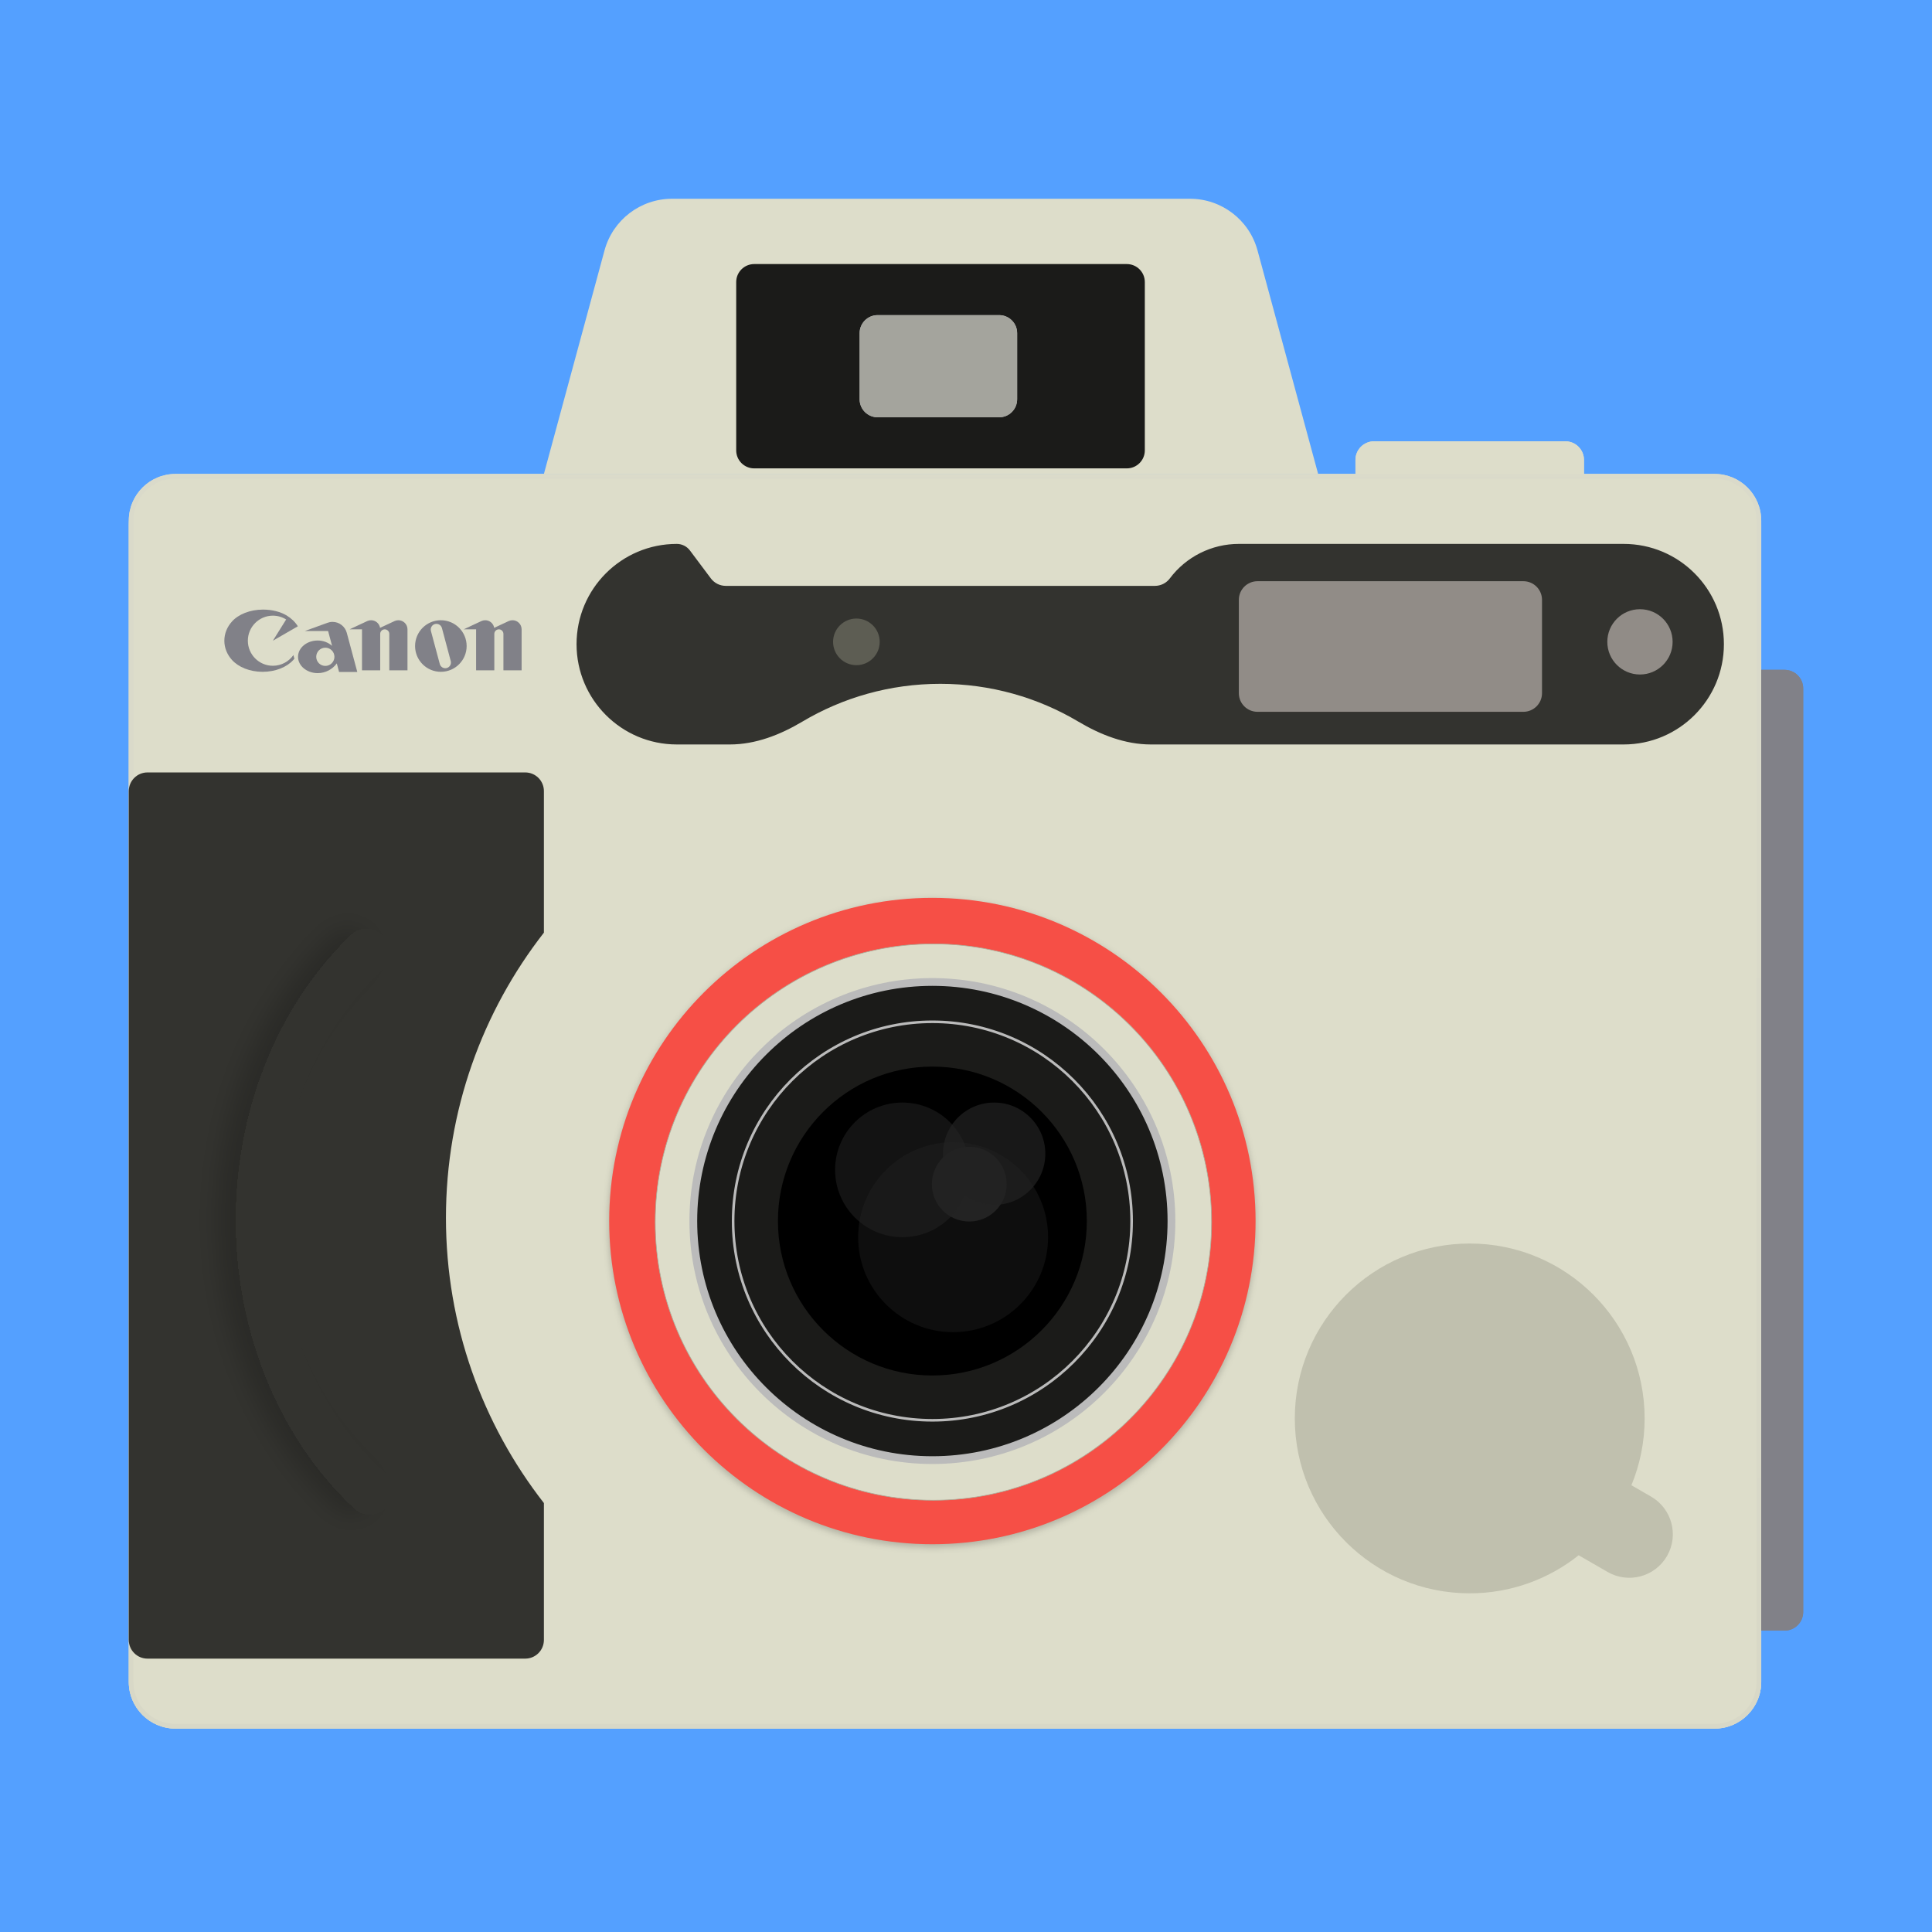
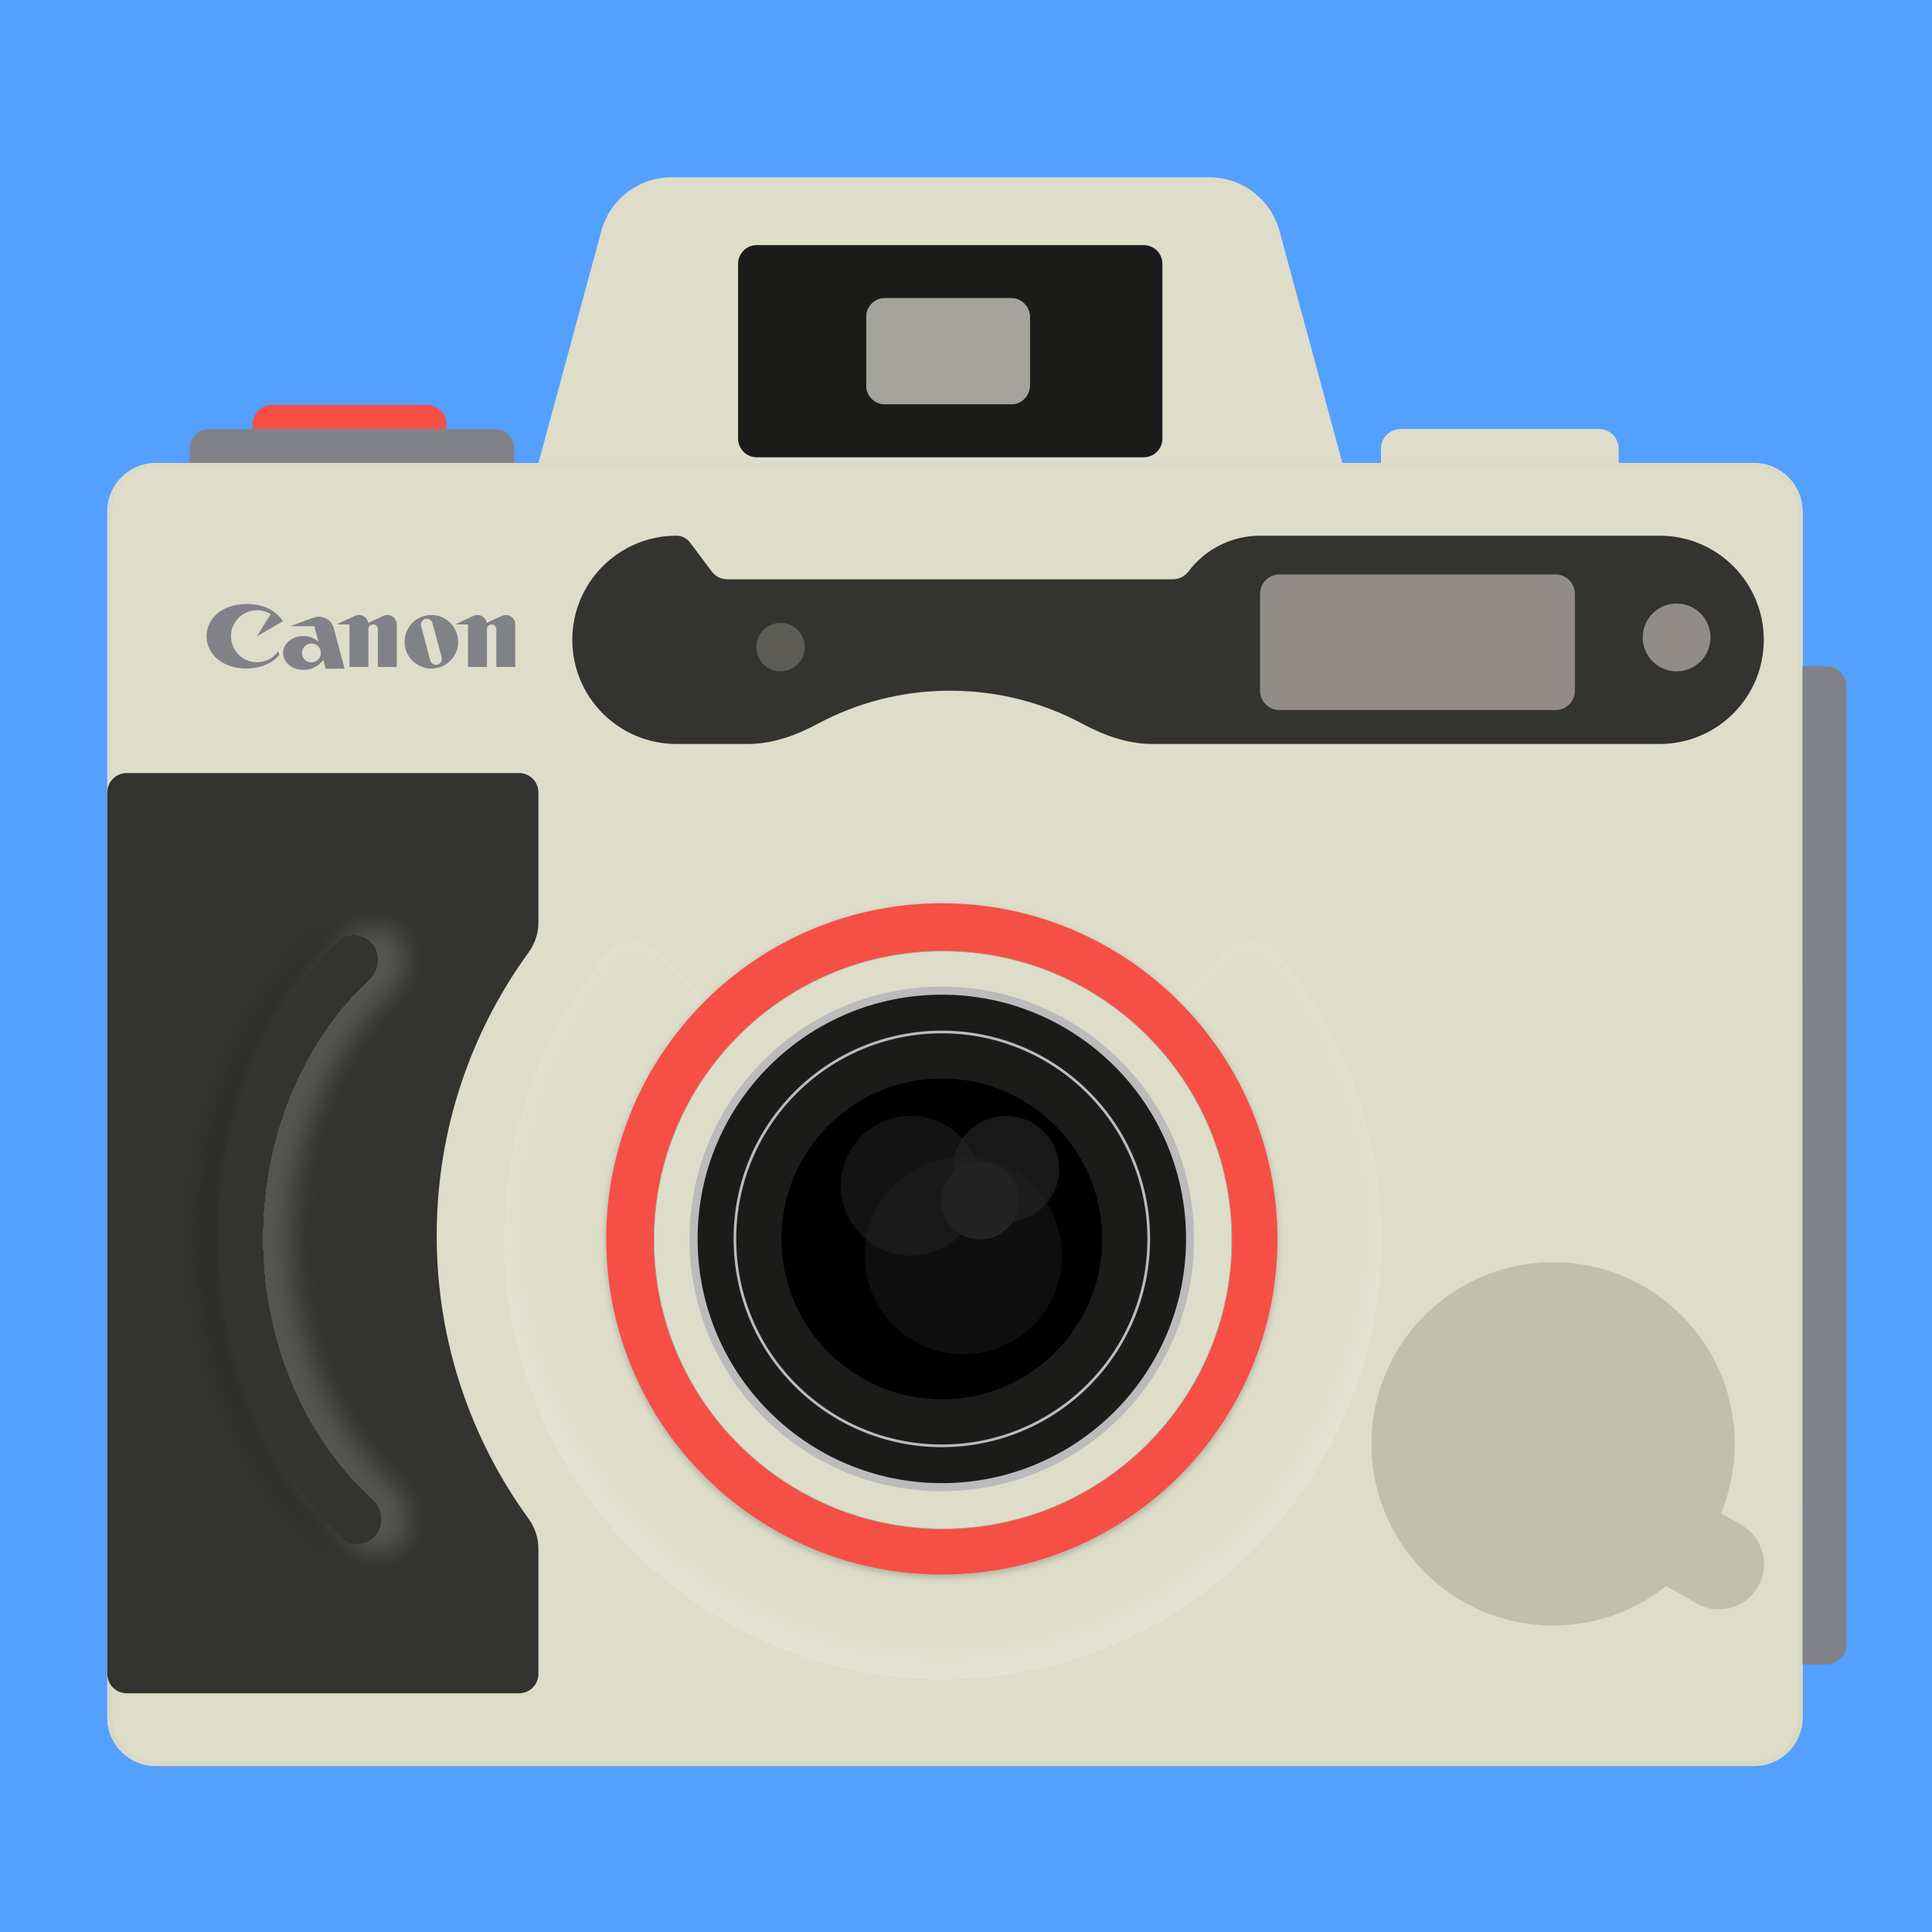
<svg xmlns="http://www.w3.org/2000/svg" width="90" height="90" viewBox="0 0 90 90" fill="none">
  <rect width="90" height="90" fill="#54A0FF" />
-   <rect x="63.142" y="20.557" width="10.646" height="3.259" rx="0.869" fill="#DDDDCA" />
-   <path fill-rule="evenodd" clip-rule="evenodd" d="M31.306 9.259C29.835 9.259 28.546 10.245 28.161 11.665L25.337 22.078H61.404L58.58 11.665C58.195 10.245 56.906 9.259 55.435 9.259H31.306ZM8.173 22.295C6.973 22.295 6 23.268 6 24.468V78.351C6 79.551 6.973 80.524 8.173 80.524H79.872C81.072 80.524 82.045 79.551 82.045 78.351V24.468C82.045 23.268 81.072 22.295 79.872 22.295H36.154H8.173Z" fill="#DDDDCA" />
-   <path d="M12.712 31.014C12.068 31.014 11.546 30.492 11.546 29.847C11.546 29.203 12.068 28.68 12.712 28.68C12.939 28.68 13.151 28.745 13.33 28.858L12.712 29.847L13.875 29.175C13.749 28.973 13.567 28.8 13.348 28.668C13.069 28.501 12.681 28.397 12.253 28.397C11.641 28.397 11.104 28.62 10.805 28.953C10.583 29.2 10.451 29.51 10.451 29.847C10.451 30.185 10.583 30.495 10.805 30.741C11.105 31.075 11.633 31.296 12.235 31.296C12.837 31.296 13.366 31.075 13.666 30.741C13.682 30.723 13.698 30.704 13.713 30.685L13.668 30.515C13.457 30.817 13.107 31.014 12.712 31.014" fill="#818188" />
-   <path d="M16.644 31.304L16.155 29.481C16.077 29.187 15.809 28.97 15.49 28.97C15.407 28.97 15.328 28.985 15.255 29.012L14.204 29.394H15.284L15.469 30.085C15.29 29.93 15.057 29.837 14.801 29.837C14.294 29.837 13.883 30.177 13.883 30.597C13.883 31.016 14.294 31.357 14.801 31.357C15.166 31.357 15.489 31.178 15.689 30.903L15.796 31.304H16.644V31.304ZM15.155 31.021C14.921 31.021 14.731 30.831 14.731 30.597C14.731 30.362 14.921 30.172 15.155 30.172C15.389 30.172 15.579 30.362 15.579 30.597C15.579 30.831 15.389 31.021 15.155 31.021Z" fill="#818188" />
-   <path d="M18.558 28.893C18.494 28.893 18.434 28.907 18.38 28.932L17.705 29.247C17.672 29.046 17.497 28.893 17.287 28.893C17.223 28.893 17.162 28.907 17.108 28.932L16.284 29.317H16.863V31.226H17.711V29.529C17.711 29.412 17.805 29.317 17.923 29.317C18.04 29.317 18.135 29.412 18.135 29.529V31.226H18.982V29.317C18.982 29.082 18.792 28.893 18.558 28.893" fill="#818188" />
-   <path d="M21.738 30.095C21.738 30.758 21.2 31.296 20.537 31.296C19.873 31.296 19.336 30.758 19.336 30.095C19.336 29.431 19.873 28.893 20.537 28.893C21.2 28.893 21.738 29.431 21.738 30.095V30.095ZM20.587 29.258C20.549 29.116 20.404 29.032 20.262 29.07C20.121 29.108 20.037 29.253 20.075 29.395L20.487 30.932C20.525 31.073 20.67 31.157 20.811 31.12C20.952 31.081 21.036 30.936 20.998 30.795L20.587 29.258V29.258Z" fill="#818188" />
-   <path d="M23.875 28.893C23.811 28.893 23.75 28.907 23.695 28.932L23.021 29.247C22.988 29.046 22.813 28.893 22.603 28.893C22.539 28.893 22.478 28.907 22.424 28.932L21.6 29.317H22.179V31.226H23.027V29.529C23.027 29.412 23.122 29.317 23.239 29.317C23.356 29.317 23.451 29.412 23.451 29.529V31.226H24.299V29.317C24.299 29.082 24.109 28.893 23.875 28.893" fill="#818188" />
-   <path fill-rule="evenodd" clip-rule="evenodd" d="M25.337 43.447V36.852C25.337 36.372 24.948 35.983 24.468 35.983H6.869C6.389 35.983 6 36.372 6 36.852V76.395C6 76.876 6.389 77.265 6.869 77.265H24.468C24.948 77.265 25.337 76.876 25.337 76.395V70.018C22.478 66.352 20.774 61.741 20.774 56.733C20.774 51.724 22.478 47.113 25.337 43.447Z" fill="#33332F" />
-   <path d="M18.127 70.008C17.797 70.585 17.03 70.736 16.543 70.283C14.987 68.838 13.695 67.034 12.75 64.978C11.616 62.514 11.015 59.763 10.998 56.965C10.98 54.166 11.548 51.406 12.651 48.923C13.572 46.85 14.842 45.024 16.381 43.552C16.861 43.093 17.629 43.233 17.967 43.804V43.804C18.241 44.269 18.13 44.86 17.736 45.228C16.354 46.521 15.214 48.14 14.395 49.984C13.44 52.134 12.948 54.525 12.963 56.948C12.978 59.371 13.499 61.754 14.481 63.888C15.322 65.716 16.479 67.314 17.875 68.583C18.276 68.946 18.396 69.538 18.127 70.008V70.008Z" fill="#252522" />
-   <path d="M82.045 31.203H83.131C83.611 31.203 84 31.592 84 32.072V75.092C84 75.572 83.611 75.961 83.131 75.961H82.045V31.203Z" fill="#818188" />
-   <path fill-rule="evenodd" clip-rule="evenodd" d="M75.997 69.188C76.394 68.229 76.613 67.178 76.613 66.075C76.613 61.575 72.965 57.928 68.465 57.928C63.965 57.928 60.317 61.575 60.317 66.075C60.317 70.575 63.965 74.223 68.465 74.223C70.384 74.223 72.148 73.559 73.54 72.45L74.888 73.228C75.857 73.787 77.096 73.455 77.656 72.486C78.215 71.517 77.883 70.277 76.914 69.718L75.997 69.188Z" fill="#D3D3C0" />
-   <path d="M63.142 21.426C63.142 20.946 63.531 20.557 64.011 20.557H72.919C73.399 20.557 73.788 20.946 73.788 21.426V22.187H63.142V21.426Z" fill="#DDDDCA" />
-   <mask id="path-13-inside-1_2380_6206" fill="white">
-     <path d="M6 24.251C6 23.051 6.973 22.078 8.173 22.078H36.154H79.872C81.072 22.078 82.045 23.051 82.045 24.251V78.351C82.045 79.551 81.072 80.524 79.872 80.524H8.173C6.973 80.524 6 79.551 6 78.351V24.251Z" />
+   <rect x="64.34" y="19.992" width="11.056" height="3.384" rx="0.903" fill="#DDDDCA" />
+   <path fill-rule="evenodd" clip-rule="evenodd" d="M31.28 8.259C29.752 8.259 28.413 9.283 28.013 10.758L25.081 21.571H62.535L59.602 10.758C59.202 9.283 57.864 8.259 56.336 8.259H31.28ZM7.256 21.797C6.01 21.797 5 22.807 5 24.053V80.008C5 81.254 6.01 82.265 7.256 82.265H81.713C82.959 82.265 83.969 81.254 83.969 80.008V24.053C83.969 22.807 82.959 21.797 81.713 21.797H36.314H7.256Z" fill="#DDDDCA" />
+   <path d="M11.97 30.851C11.302 30.851 10.76 30.308 10.76 29.639C10.76 28.97 11.302 28.427 11.97 28.427C12.206 28.427 12.426 28.495 12.612 28.611L11.97 29.639L13.178 28.941C13.047 28.732 12.858 28.551 12.631 28.414C12.341 28.241 11.938 28.134 11.493 28.134C10.858 28.134 10.3 28.365 9.989 28.711C9.759 28.967 9.622 29.289 9.622 29.639C9.622 29.989 9.759 30.312 9.989 30.568C10.301 30.914 10.85 31.144 11.475 31.144C12.1 31.144 12.649 30.914 12.961 30.568C12.978 30.549 12.994 30.529 13.01 30.509L12.963 30.333C12.744 30.646 12.381 30.851 11.97 30.851" fill="#818188" />
+   <path d="M16.053 31.152L15.546 29.259C15.465 28.953 15.187 28.728 14.855 28.728C14.769 28.728 14.687 28.744 14.611 28.772L13.519 29.169H14.642L14.833 29.886C14.647 29.726 14.405 29.628 14.14 29.628C13.613 29.628 13.186 29.981 13.186 30.417C13.186 30.853 13.613 31.207 14.14 31.207C14.519 31.207 14.854 31.021 15.061 30.736L15.173 31.152H16.053V31.152ZM14.507 30.858C14.264 30.858 14.067 30.661 14.067 30.417C14.067 30.174 14.264 29.977 14.507 29.977C14.75 29.977 14.947 30.174 14.947 30.417C14.947 30.661 14.75 30.858 14.507 30.858Z" fill="#818188" />
+   <path d="M18.041 28.648C17.975 28.648 17.912 28.663 17.856 28.689L17.155 29.016C17.12 28.807 16.939 28.648 16.721 28.648C16.655 28.648 16.591 28.663 16.535 28.689L15.679 29.088H16.281V31.071H17.161V29.309C17.161 29.187 17.259 29.088 17.381 29.088C17.503 29.088 17.602 29.187 17.602 29.309V31.071H18.482V29.088C18.482 28.845 18.284 28.648 18.041 28.648" fill="#818188" />
+   <path d="M21.343 29.896C21.343 30.585 20.784 31.144 20.096 31.144C19.407 31.144 18.848 30.585 18.848 29.896C18.848 29.207 19.407 28.648 20.096 28.648C20.784 28.648 21.343 29.207 21.343 29.896V29.896ZM20.148 29.027C20.108 28.88 19.957 28.793 19.811 28.832C19.664 28.872 19.577 29.023 19.616 29.169L20.044 30.765C20.083 30.912 20.234 30.999 20.381 30.96C20.527 30.921 20.614 30.77 20.575 30.623L20.148 29.027V29.027Z" fill="#818188" />
+   <path d="M23.563 28.648C23.496 28.648 23.433 28.663 23.376 28.689L22.676 29.016C22.641 28.807 22.46 28.648 22.241 28.648C22.175 28.648 22.112 28.663 22.055 28.689L21.2 29.088H21.802V31.071H22.682V29.309C22.682 29.187 22.78 29.088 22.902 29.088C23.024 29.088 23.122 29.187 23.122 29.309V31.071H24.003V29.088C24.003 28.845 23.805 28.648 23.563 28.648" fill="#818188" />
+   <path fill-rule="evenodd" clip-rule="evenodd" d="M25.081 43.762V36.914C25.081 36.415 24.677 36.011 24.178 36.011H5.903C5.404 36.011 5 36.415 5 36.914V77.978C5 78.476 5.404 78.88 5.903 78.88H24.178C24.677 78.88 25.081 78.476 25.081 77.978V71.355C22.112 67.548 20.343 62.76 20.343 57.559C20.343 52.357 22.112 47.569 25.081 43.762Z" fill="#33332F" />
+   <path d="M17.594 71.344C17.251 71.943 16.454 72.1 15.949 71.63C14.333 70.129 12.992 68.256 12.01 66.121C10.833 63.562 10.208 60.706 10.19 57.8C10.172 54.894 10.762 52.027 11.907 49.448C12.863 47.296 14.183 45.4 15.781 43.871C16.279 43.394 17.077 43.539 17.427 44.133V44.133C17.712 44.615 17.597 45.229 17.188 45.612C15.752 46.954 14.569 48.635 13.718 50.55C12.726 52.783 12.216 55.266 12.232 57.782C12.247 60.299 12.788 62.773 13.807 64.989C14.681 66.887 15.883 68.547 17.333 69.864C17.748 70.242 17.873 70.857 17.594 71.344V71.344Z" fill="#252522" />
+   <path d="M83.969 31.047H85.097C85.596 31.047 86 31.451 86 31.95V76.624C86 77.122 85.596 77.526 85.097 77.526H83.969V31.047Z" fill="#818188" />
+   <path fill-rule="evenodd" clip-rule="evenodd" d="M77.689 70.493C78.101 69.497 78.329 68.405 78.329 67.26C78.329 62.587 74.541 58.799 69.868 58.799C65.195 58.799 61.407 62.587 61.407 67.26C61.407 71.933 65.195 75.721 69.868 75.721C71.86 75.721 73.692 75.033 75.138 73.88L76.537 74.688C77.543 75.269 78.831 74.924 79.412 73.918C79.993 72.911 79.648 71.624 78.641 71.043L77.689 70.493Z" fill="#D3D3C0" />
+   <path d="M64.34 20.894C64.34 20.396 64.744 19.992 65.242 19.992H74.493C74.992 19.992 75.396 20.396 75.396 20.894V21.684H64.34V20.894Z" fill="#DDDDCA" />
+   <path d="M11.769 19.766C11.769 19.267 12.173 18.863 12.671 18.863H19.891C20.39 18.863 20.794 19.267 20.794 19.766V19.992H11.769V19.766Z" fill="#F64F46" />
+   <path d="M8.836 20.894C8.836 20.396 9.24 19.992 9.738 19.992H23.05C23.549 19.992 23.953 20.396 23.953 20.894V21.797H8.836V20.894Z" fill="#818188" />
+   <mask id="path-15-inside-1_2380_6206" fill="white">
+     <path d="M5 23.827C5 22.581 6.01 21.571 7.256 21.571H36.314H81.713C82.959 21.571 83.969 22.581 83.969 23.827V80.008C83.969 81.254 82.959 82.265 81.713 82.265H7.256C6.01 82.265 5 81.254 5 80.008V23.827Z" />
  </mask>
-   <path d="M6 24.251C6 23.051 6.973 22.078 8.173 22.078H36.154H79.872C81.072 22.078 82.045 23.051 82.045 24.251V78.351C82.045 79.551 81.072 80.524 79.872 80.524H8.173C6.973 80.524 6 79.551 6 78.351V24.251Z" fill="#DDDDCA" />
-   <path d="M81.827 24.251V78.351H82.262V24.251H81.827ZM79.872 80.306H8.173V80.741H79.872V80.306ZM6.217 78.351V24.251H5.783V78.351H6.217ZM8.173 22.295H36.154V21.861H8.173V22.295ZM36.154 22.295H79.872V21.861H36.154V22.295ZM8.173 80.306C7.093 80.306 6.217 79.431 6.217 78.351H5.783C5.783 79.671 6.853 80.741 8.173 80.741V80.306ZM81.827 78.351C81.827 79.431 80.952 80.306 79.872 80.306V80.741C81.192 80.741 82.262 79.671 82.262 78.351H81.827ZM82.262 24.251C82.262 22.931 81.192 21.861 79.872 21.861V22.295C80.952 22.295 81.827 23.171 81.827 24.251H82.262ZM6.217 24.251C6.217 23.171 7.093 22.295 8.173 22.295V21.861C6.853 21.861 5.783 22.931 5.783 24.251H6.217Z" fill="url(#paint0_linear_2380_6206)" mask="url(#path-13-inside-1_2380_6206)" />
-   <path d="M12.712 31.014C12.068 31.014 11.546 30.492 11.546 29.847C11.546 29.203 12.068 28.68 12.712 28.68C12.939 28.68 13.151 28.745 13.33 28.858L12.712 29.847L13.875 29.175C13.749 28.973 13.567 28.8 13.348 28.668C13.069 28.501 12.681 28.397 12.253 28.397C11.641 28.397 11.104 28.62 10.805 28.953C10.583 29.2 10.451 29.51 10.451 29.847C10.451 30.185 10.583 30.495 10.805 30.741C11.105 31.075 11.633 31.296 12.235 31.296C12.837 31.296 13.366 31.075 13.666 30.741C13.682 30.723 13.698 30.704 13.713 30.685L13.668 30.515C13.457 30.817 13.107 31.014 12.712 31.014" fill="#818188" />
-   <path d="M16.644 31.304L16.155 29.481C16.077 29.187 15.809 28.97 15.49 28.97C15.407 28.97 15.328 28.985 15.255 29.012L14.204 29.394H15.284L15.469 30.085C15.29 29.93 15.057 29.837 14.801 29.837C14.294 29.837 13.883 30.177 13.883 30.597C13.883 31.016 14.294 31.357 14.801 31.357C15.166 31.357 15.489 31.178 15.689 30.903L15.796 31.304H16.644V31.304ZM15.155 31.021C14.921 31.021 14.731 30.831 14.731 30.597C14.731 30.362 14.921 30.172 15.155 30.172C15.389 30.172 15.579 30.362 15.579 30.597C15.579 30.831 15.389 31.021 15.155 31.021Z" fill="#818188" />
-   <path d="M18.558 28.893C18.494 28.893 18.434 28.907 18.38 28.932L17.705 29.247C17.672 29.046 17.497 28.893 17.287 28.893C17.223 28.893 17.162 28.907 17.108 28.932L16.284 29.317H16.863V31.226H17.711V29.529C17.711 29.412 17.805 29.317 17.923 29.317C18.04 29.317 18.135 29.412 18.135 29.529V31.226H18.982V29.317C18.982 29.082 18.792 28.893 18.558 28.893" fill="#818188" />
-   <path d="M21.738 30.095C21.738 30.758 21.2 31.296 20.537 31.296C19.873 31.296 19.336 30.758 19.336 30.095C19.336 29.431 19.873 28.893 20.537 28.893C21.2 28.893 21.738 29.431 21.738 30.095V30.095ZM20.587 29.258C20.549 29.116 20.404 29.032 20.262 29.07C20.121 29.108 20.037 29.253 20.075 29.395L20.487 30.932C20.525 31.073 20.67 31.157 20.811 31.12C20.952 31.081 21.036 30.936 20.998 30.795L20.587 29.258V29.258Z" fill="#818188" />
-   <path d="M23.875 28.893C23.811 28.893 23.75 28.907 23.695 28.932L23.021 29.247C22.988 29.046 22.813 28.893 22.603 28.893C22.539 28.893 22.478 28.907 22.424 28.932L21.6 29.317H22.179V31.226H23.027V29.529C23.027 29.412 23.122 29.317 23.239 29.317C23.356 29.317 23.451 29.412 23.451 29.529V31.226H24.299V29.317C24.299 29.082 24.109 28.893 23.875 28.893" fill="#818188" />
-   <path fill-rule="evenodd" clip-rule="evenodd" d="M25.337 43.447V36.852C25.337 36.372 24.948 35.983 24.468 35.983H6.869C6.389 35.983 6 36.372 6 36.852V76.395C6 76.876 6.389 77.265 6.869 77.265H24.468C24.948 77.265 25.337 76.876 25.337 76.395V70.018C22.478 66.352 20.774 61.741 20.774 56.733C20.774 51.724 22.478 47.113 25.337 43.447Z" fill="#33332F" />
-   <g filter="url(#filter0_d_2380_6206)">
-     <path d="M18.127 70.008C17.797 70.585 17.03 70.736 16.543 70.283C14.987 68.838 13.695 67.034 12.75 64.978C11.616 62.514 11.015 59.763 10.998 56.965C10.98 54.166 11.548 51.406 12.651 48.923C13.572 46.85 14.842 45.024 16.381 43.552C16.861 43.093 17.629 43.233 17.967 43.804V43.804C18.241 44.269 18.13 44.86 17.736 45.228C16.354 46.521 15.214 48.14 14.395 49.984C13.44 52.134 12.948 54.525 12.963 56.948C12.978 59.371 13.499 61.754 14.481 63.888C15.322 65.716 16.479 67.314 17.875 68.583C18.276 68.946 18.396 69.538 18.127 70.008V70.008Z" fill="#33332F" />
+   <path d="M5 23.827C5 22.581 6.01 21.571 7.256 21.571H36.314H81.713C82.959 21.571 83.969 22.581 83.969 23.827V80.008C83.969 81.254 82.959 82.265 81.713 82.265H7.256C6.01 82.265 5 81.254 5 80.008V23.827Z" fill="#DDDDCA" />
+   <path d="M83.744 23.827V80.008H84.195V23.827H83.744ZM81.713 82.039H7.256V82.49H81.713V82.039ZM5.226 80.008V23.827H4.774V80.008H5.226ZM7.256 21.797H36.314V21.345H7.256V21.797ZM36.314 21.797H81.713V21.345H36.314V21.797ZM7.256 82.039C6.135 82.039 5.226 81.13 5.226 80.008H4.774C4.774 81.379 5.886 82.49 7.256 82.49V82.039ZM83.744 80.008C83.744 81.13 82.835 82.039 81.713 82.039V82.49C83.084 82.49 84.195 81.379 84.195 80.008H83.744ZM84.195 23.827C84.195 22.457 83.084 21.345 81.713 21.345V21.797C82.835 21.797 83.744 22.706 83.744 23.827H84.195ZM5.226 23.827C5.226 22.706 6.135 21.797 7.256 21.797V21.345C5.886 21.345 4.774 22.457 4.774 23.827H5.226Z" fill="url(#paint0_linear_2380_6206)" mask="url(#path-15-inside-1_2380_6206)" />
+   <path d="M11.97 30.851C11.302 30.851 10.76 30.308 10.76 29.639C10.76 28.97 11.302 28.427 11.97 28.427C12.206 28.427 12.426 28.495 12.612 28.611L11.97 29.639L13.178 28.941C13.047 28.732 12.858 28.551 12.631 28.414C12.341 28.241 11.938 28.134 11.493 28.134C10.858 28.134 10.3 28.365 9.989 28.711C9.759 28.967 9.622 29.289 9.622 29.639C9.622 29.989 9.759 30.312 9.989 30.568C10.301 30.914 10.85 31.144 11.475 31.144C12.1 31.144 12.649 30.914 12.961 30.568C12.978 30.549 12.994 30.529 13.01 30.509L12.963 30.333C12.744 30.646 12.381 30.851 11.97 30.851" fill="#818188" />
+   <path d="M16.053 31.152L15.546 29.259C15.465 28.953 15.187 28.728 14.855 28.728C14.769 28.728 14.687 28.744 14.611 28.772L13.519 29.169H14.642L14.833 29.886C14.647 29.726 14.405 29.628 14.14 29.628C13.613 29.628 13.186 29.981 13.186 30.417C13.186 30.853 13.613 31.207 14.14 31.207C14.519 31.207 14.854 31.021 15.061 30.736L15.173 31.152H16.053V31.152ZM14.507 30.858C14.264 30.858 14.067 30.661 14.067 30.417C14.067 30.174 14.264 29.977 14.507 29.977C14.75 29.977 14.947 30.174 14.947 30.417C14.947 30.661 14.75 30.858 14.507 30.858Z" fill="#818188" />
+   <path d="M18.041 28.648C17.975 28.648 17.912 28.663 17.856 28.689L17.155 29.016C17.12 28.807 16.939 28.648 16.721 28.648C16.655 28.648 16.591 28.663 16.535 28.689L15.679 29.088H16.281V31.071H17.161V29.309C17.161 29.187 17.259 29.088 17.381 29.088C17.503 29.088 17.602 29.187 17.602 29.309V31.071H18.482V29.088C18.482 28.845 18.284 28.648 18.041 28.648" fill="#818188" />
+   <path d="M21.343 29.896C21.343 30.585 20.784 31.144 20.096 31.144C19.407 31.144 18.848 30.585 18.848 29.896C18.848 29.207 19.407 28.648 20.096 28.648C20.784 28.648 21.343 29.207 21.343 29.896V29.896ZM20.148 29.027C20.108 28.88 19.957 28.793 19.811 28.832C19.664 28.872 19.577 29.023 19.616 29.169L20.044 30.765C20.083 30.912 20.234 30.999 20.381 30.96C20.527 30.921 20.614 30.77 20.575 30.623L20.148 29.027V29.027Z" fill="#818188" />
+   <path d="M23.563 28.648C23.496 28.648 23.433 28.663 23.376 28.689L22.676 29.016C22.641 28.807 22.46 28.648 22.241 28.648C22.175 28.648 22.112 28.663 22.055 28.689L21.2 29.088H21.802V31.071H22.682V29.309C22.682 29.187 22.78 29.088 22.902 29.088C23.024 29.088 23.122 29.187 23.122 29.309V31.071H24.003V29.088C24.003 28.845 23.805 28.648 23.563 28.648" fill="#818188" />
+   <path fill-rule="evenodd" clip-rule="evenodd" d="M24.614 44.382C24.91 43.975 25.081 43.489 25.081 42.986V36.914C25.081 36.415 24.677 36.011 24.178 36.011H5.903C5.404 36.011 5 36.415 5 36.914V77.978C5 78.476 5.404 78.88 5.903 78.88H24.178C24.677 78.88 25.081 78.476 25.081 77.978V72.13C25.081 71.628 24.91 71.141 24.614 70.735C21.927 67.034 20.343 62.481 20.343 57.559C20.343 52.636 21.927 48.083 24.614 44.382Z" fill="#33332F" />
+   <g filter="url(#filter0_dd_2380_6206)">
+     <path d="M17.594 71.344C17.251 71.943 16.454 72.1 15.949 71.63C14.333 70.129 12.992 68.256 12.01 66.121C10.833 63.562 10.208 60.706 10.19 57.8C10.172 54.894 10.762 52.027 11.907 49.448C12.863 47.296 14.183 45.4 15.781 43.871C16.279 43.394 17.077 43.539 17.427 44.133V44.133C17.712 44.615 17.597 45.229 17.188 45.612C15.752 46.954 14.569 48.635 13.718 50.55C12.726 52.783 12.216 55.266 12.232 57.782C12.247 60.299 12.788 62.773 13.807 64.989C14.681 66.887 15.883 68.547 17.333 69.864C17.748 70.242 17.873 70.857 17.594 71.344V71.344Z" fill="#33332F" />
  </g>
-   <path d="M82.045 31.203H83.131C83.611 31.203 84 31.592 84 32.072V75.092C84 75.572 83.611 75.961 83.131 75.961H82.045V31.203Z" fill="#818188" />
-   <path fill-rule="evenodd" clip-rule="evenodd" d="M75.997 69.188C76.394 68.229 76.613 67.178 76.613 66.075C76.613 61.575 72.965 57.928 68.465 57.928C63.965 57.928 60.317 61.575 60.317 66.075C60.317 70.575 63.965 74.223 68.465 74.223C70.384 74.223 72.148 73.559 73.54 72.45L74.888 73.228C75.857 73.787 77.096 73.455 77.656 72.486C78.215 71.517 77.883 70.277 76.914 69.718L75.997 69.188Z" fill="#C0C0AE" />
-   <rect x="34.295" y="12.301" width="19.035" height="9.518" rx="0.839" fill="#1B1B19" />
-   <rect x="40.045" y="14.68" width="7.337" height="4.759" rx="0.839" fill="#BBBBBB" />
-   <rect x="40.045" y="14.68" width="7.337" height="4.759" rx="0.839" fill="#A4A49D" />
-   <g filter="url(#filter1_d_2380_6206)">
-     <circle cx="43.434" cy="56.881" r="15.055" fill="#F64F46" />
+   <path d="M83.969 31.047H85.097C85.596 31.047 86 31.451 86 31.95V76.624C86 77.122 85.596 77.526 85.097 77.526H83.969V31.047Z" fill="#818188" />
+   <path fill-rule="evenodd" clip-rule="evenodd" d="M80.171 70.493C80.583 69.497 80.81 68.405 80.81 67.26C80.81 62.587 77.022 58.799 72.349 58.799C67.677 58.799 63.888 62.587 63.888 67.26C63.888 71.933 67.677 75.721 72.349 75.721C74.342 75.721 76.174 75.033 77.62 73.88L79.019 74.688C80.025 75.269 81.312 74.924 81.894 73.918C82.475 72.911 82.13 71.624 81.123 71.043L80.171 70.493Z" fill="#C0C0AE" />
+   <rect x="34.383" y="11.418" width="19.767" height="9.884" rx="0.872" fill="#1B1B19" />
+   <rect x="40.355" y="13.889" width="7.619" height="4.942" rx="0.872" fill="#BBBBBB" />
+   <rect x="40.355" y="13.889" width="7.619" height="4.942" rx="0.872" fill="#A4A49D" />
+   <g filter="url(#filter1_i_2380_6206)">
+     <path d="M57.079 44.44C57.785 43.73 58.94 43.726 59.58 44.495C61.771 47.128 63.278 50.279 63.947 53.666C64.735 57.648 64.331 61.777 62.785 65.528C61.24 69.28 58.623 72.487 55.265 74.743C51.907 76.999 47.959 78.203 43.92 78.203C39.882 78.203 35.934 76.999 32.576 74.743C29.218 72.487 26.601 69.28 25.055 65.528C23.51 61.777 23.106 57.648 23.894 53.666C24.563 50.279 26.07 47.128 28.261 44.495C28.901 43.726 30.056 43.73 30.762 44.44L42.641 56.384C43.346 57.094 44.495 57.094 45.2 56.384L57.079 44.44Z" fill="#DDDDCA" />
  </g>
-   <circle cx="43.482" cy="56.929" r="12.958" fill="#DDDDCA" stroke="#ABAE9B" stroke-width="0.03" />
-   <circle cx="43.434" cy="56.881" r="11.137" fill="#1B1B19" stroke="#BBBBBB" stroke-width="0.362" />
-   <circle cx="43.434" cy="56.881" r="9.282" fill="#1B1B19" stroke="#BBBBBB" stroke-width="0.121" />
-   <circle cx="43.434" cy="56.881" r="7.195" fill="url(#paint1_linear_2380_6206)" />
-   <circle cx="45.152" cy="55.163" r="1.74" fill="#232323" />
-   <circle cx="46.311" cy="53.745" r="2.384" fill="#232323" fill-opacity="0.7" />
-   <circle cx="42.038" cy="54.497" r="3.136" fill="#232323" fill-opacity="0.56" />
-   <circle cx="44.4" cy="57.633" r="4.424" fill="#232323" fill-opacity="0.4" />
-   <path fill-rule="evenodd" clip-rule="evenodd" d="M31.529 25.337V25.337C31.768 25.337 31.994 25.45 32.138 25.641L33.115 26.945C33.279 27.164 33.537 27.292 33.81 27.292H53.799C54.073 27.292 54.331 27.164 54.495 26.945V26.945C55.254 25.933 56.445 25.337 57.71 25.337H75.635C78.215 25.337 80.306 27.428 80.306 30.008C80.306 32.588 78.215 34.68 75.635 34.68H53.611C52.411 34.68 51.269 34.231 50.237 33.618C48.355 32.498 46.155 31.855 43.805 31.855C41.455 31.855 39.255 32.498 37.373 33.618C36.342 34.231 35.199 34.68 34 34.68H31.529C28.949 34.68 26.858 32.588 26.858 30.008C26.858 27.428 28.949 25.337 31.529 25.337Z" fill="#33332F" />
-   <circle cx="39.894" cy="29.9" r="1.086" fill="#5D5D53" />
-   <path d="M57.71 27.944C57.71 27.464 58.099 27.075 58.58 27.075H70.964C71.444 27.075 71.833 27.464 71.833 27.944V32.29C71.833 32.77 71.444 33.159 70.964 33.159H58.58C58.099 33.159 57.71 32.77 57.71 32.29V27.944Z" fill="#918C87" />
-   <circle cx="76.396" cy="29.9" r="1.521" fill="#918C87" />
+   <g filter="url(#filter2_d_2380_6206)">
+     <circle cx="43.874" cy="57.713" r="15.634" fill="#F64F46" />
+   </g>
+   <circle cx="43.924" cy="57.763" r="13.457" fill="#DDDDCA" stroke="#ABAE9B" stroke-width="0.031" />
+   <circle cx="43.874" cy="57.713" r="11.565" fill="#1B1B19" stroke="#BBBBBB" stroke-width="0.376" />
+   <circle cx="43.874" cy="57.713" r="9.639" fill="#1B1B19" stroke="#BBBBBB" stroke-width="0.125" />
+   <circle cx="43.874" cy="57.713" r="7.471" fill="url(#paint1_linear_2380_6206)" />
+   <circle cx="45.658" cy="55.928" r="1.807" fill="#232323" />
+   <circle cx="46.862" cy="54.457" r="2.476" fill="#232323" fill-opacity="0.7" />
+   <circle cx="42.424" cy="55.237" r="3.256" fill="#232323" fill-opacity="0.56" />
+   <circle cx="44.877" cy="58.493" r="4.594" fill="#232323" fill-opacity="0.4" />
+   <path fill-rule="evenodd" clip-rule="evenodd" d="M31.511 24.955V24.955C31.76 24.955 31.994 25.073 32.143 25.271L33.158 26.625C33.329 26.852 33.596 26.986 33.88 26.986H54.638C54.922 26.986 55.19 26.852 55.36 26.625V26.625C56.148 25.574 57.385 24.955 58.699 24.955H77.313C79.993 24.955 82.164 27.127 82.164 29.806C82.164 32.486 79.993 34.657 77.313 34.657H53.684C52.543 34.657 51.448 34.266 50.442 33.726C48.601 32.736 46.495 32.175 44.259 32.175C42.022 32.175 39.917 32.736 38.075 33.726C37.07 34.266 35.975 34.657 34.834 34.657H31.511C28.832 34.657 26.66 32.486 26.66 29.806C26.66 27.127 28.832 24.955 31.511 24.955Z" fill="#33332F" />
+   <circle cx="36.362" cy="30.145" r="1.128" fill="#5D5D53" />
+   <path d="M58.699 27.663C58.699 27.165 59.103 26.76 59.602 26.76H72.462C72.961 26.76 73.365 27.165 73.365 27.663V32.175C73.365 32.674 72.961 33.078 72.462 33.078H59.602C59.103 33.078 58.699 32.674 58.699 32.175V27.663Z" fill="#918C87" />
+   <circle cx="78.103" cy="29.694" r="1.579" fill="#918C87" />
  <defs>
-     <filter id="filter0_d_2380_6206" x="9.042" y="42.191" width="9.447" height="29.443" filterUnits="userSpaceOnUse" color-interpolation-filters="sRGB">
+     <filter id="filter0_dd_2380_6206" x="8.159" y="41.781" width="12.292" height="31.929" filterUnits="userSpaceOnUse" color-interpolation-filters="sRGB">
      <feFlood flood-opacity="0" result="BackgroundImageFix" />
      <feColorMatrix in="SourceAlpha" type="matrix" values="0 0 0 0 0 0 0 0 0 0 0 0 0 0 0 0 0 0 127 0" result="hardAlpha" />
-       <feOffset dx="-0.869" />
-       <feGaussianBlur stdDeviation="0.543" />
+       <feOffset dx="-0.903" />
+       <feGaussianBlur stdDeviation="0.564" />
      <feComposite in2="hardAlpha" operator="out" />
      <feColorMatrix type="matrix" values="0 0 0 0 0 0 0 0 0 0 0 0 0 0 0 0 0 0 0.17 0" />
      <feBlend mode="normal" in2="BackgroundImageFix" result="effect1_dropShadow_2380_6206" />
-       <feBlend mode="normal" in="SourceGraphic" in2="effect1_dropShadow_2380_6206" result="shape" />
+       <feColorMatrix in="SourceAlpha" type="matrix" values="0 0 0 0 0 0 0 0 0 0 0 0 0 0 0 0 0 0 127 0" result="hardAlpha" />
+       <feMorphology radius="0.677" operator="dilate" in="SourceAlpha" result="effect2_dropShadow_2380_6206" />
+       <feOffset dx="0.903" />
+       <feGaussianBlur stdDeviation="0.564" />
+       <feComposite in2="hardAlpha" operator="out" />
+       <feColorMatrix type="matrix" values="0 0 0 0 1 0 0 0 0 1 0 0 0 0 1 0 0 0 0.17 0" />
+       <feBlend mode="normal" in2="effect1_dropShadow_2380_6206" result="effect2_dropShadow_2380_6206" />
+       <feBlend mode="normal" in="SourceGraphic" in2="effect2_dropShadow_2380_6206" result="shape" />
    </filter>
-     <filter id="filter1_d_2380_6206" x="28.077" y="41.645" width="30.715" height="30.714" filterUnits="userSpaceOnUse" color-interpolation-filters="sRGB">
+     <filter id="filter1_i_2380_6206" x="23.501" y="43.236" width="40.838" height="34.968" filterUnits="userSpaceOnUse" color-interpolation-filters="sRGB">
+       <feFlood flood-opacity="0" result="BackgroundImageFix" />
+       <feBlend mode="normal" in="SourceGraphic" in2="BackgroundImageFix" result="shape" />
+       <feColorMatrix in="SourceAlpha" type="matrix" values="0 0 0 0 0 0 0 0 0 0 0 0 0 0 0 0 0 0 127 0" result="hardAlpha" />
+       <feMorphology radius="1.805" operator="erode" in="SourceAlpha" result="effect1_innerShadow_2380_6206" />
+       <feOffset dy="-0.677" />
+       <feGaussianBlur stdDeviation="0.62" />
+       <feComposite in2="hardAlpha" operator="arithmetic" k2="-1" k3="1" />
+       <feColorMatrix type="matrix" values="0 0 0 0 1 0 0 0 0 1 0 0 0 0 1 0 0 0 0.17 0" />
+       <feBlend mode="normal" in2="shape" result="effect1_innerShadow_2380_6206" />
+     </filter>
+     <filter id="filter2_d_2380_6206" x="27.926" y="41.89" width="31.896" height="31.896" filterUnits="userSpaceOnUse" color-interpolation-filters="sRGB">
      <feFlood flood-opacity="0" result="BackgroundImageFix" />
      <feColorMatrix in="SourceAlpha" type="matrix" values="0 0 0 0 0 0 0 0 0 0 0 0 0 0 0 0 0 0 127 0" result="hardAlpha" />
-       <feOffset dy="0.121" />
-       <feGaussianBlur stdDeviation="0.151" />
+       <feOffset dy="0.125" />
+       <feGaussianBlur stdDeviation="0.157" />
      <feColorMatrix type="matrix" values="0 0 0 0 0 0 0 0 0 0 0 0 0 0 0 0 0 0 0.2 0" />
      <feBlend mode="normal" in2="BackgroundImageFix" result="effect1_dropShadow_2380_6206" />
      <feBlend mode="normal" in="SourceGraphic" in2="effect1_dropShadow_2380_6206" result="shape" />
    </filter>
-     <linearGradient id="paint0_linear_2380_6206" x1="44.022" y1="10.563" x2="44.022" y2="80.524" gradientUnits="userSpaceOnUse">
+     <linearGradient id="paint0_linear_2380_6206" x1="44.485" y1="9.613" x2="44.485" y2="82.265" gradientUnits="userSpaceOnUse">
      <stop stop-color="#DBDBCB" />
      <stop offset="1" stop-color="#D8D8C7" />
    </linearGradient>
-     <linearGradient id="paint1_linear_2380_6206" x1="43.456" y1="64.076" x2="43.456" y2="49.687" gradientUnits="userSpaceOnUse">
+     <linearGradient id="paint1_linear_2380_6206" x1="43.896" y1="65.184" x2="43.896" y2="50.241" gradientUnits="userSpaceOnUse">
      <stop />
      <stop offset="1" />
    </linearGradient>
  </defs>
</svg>
